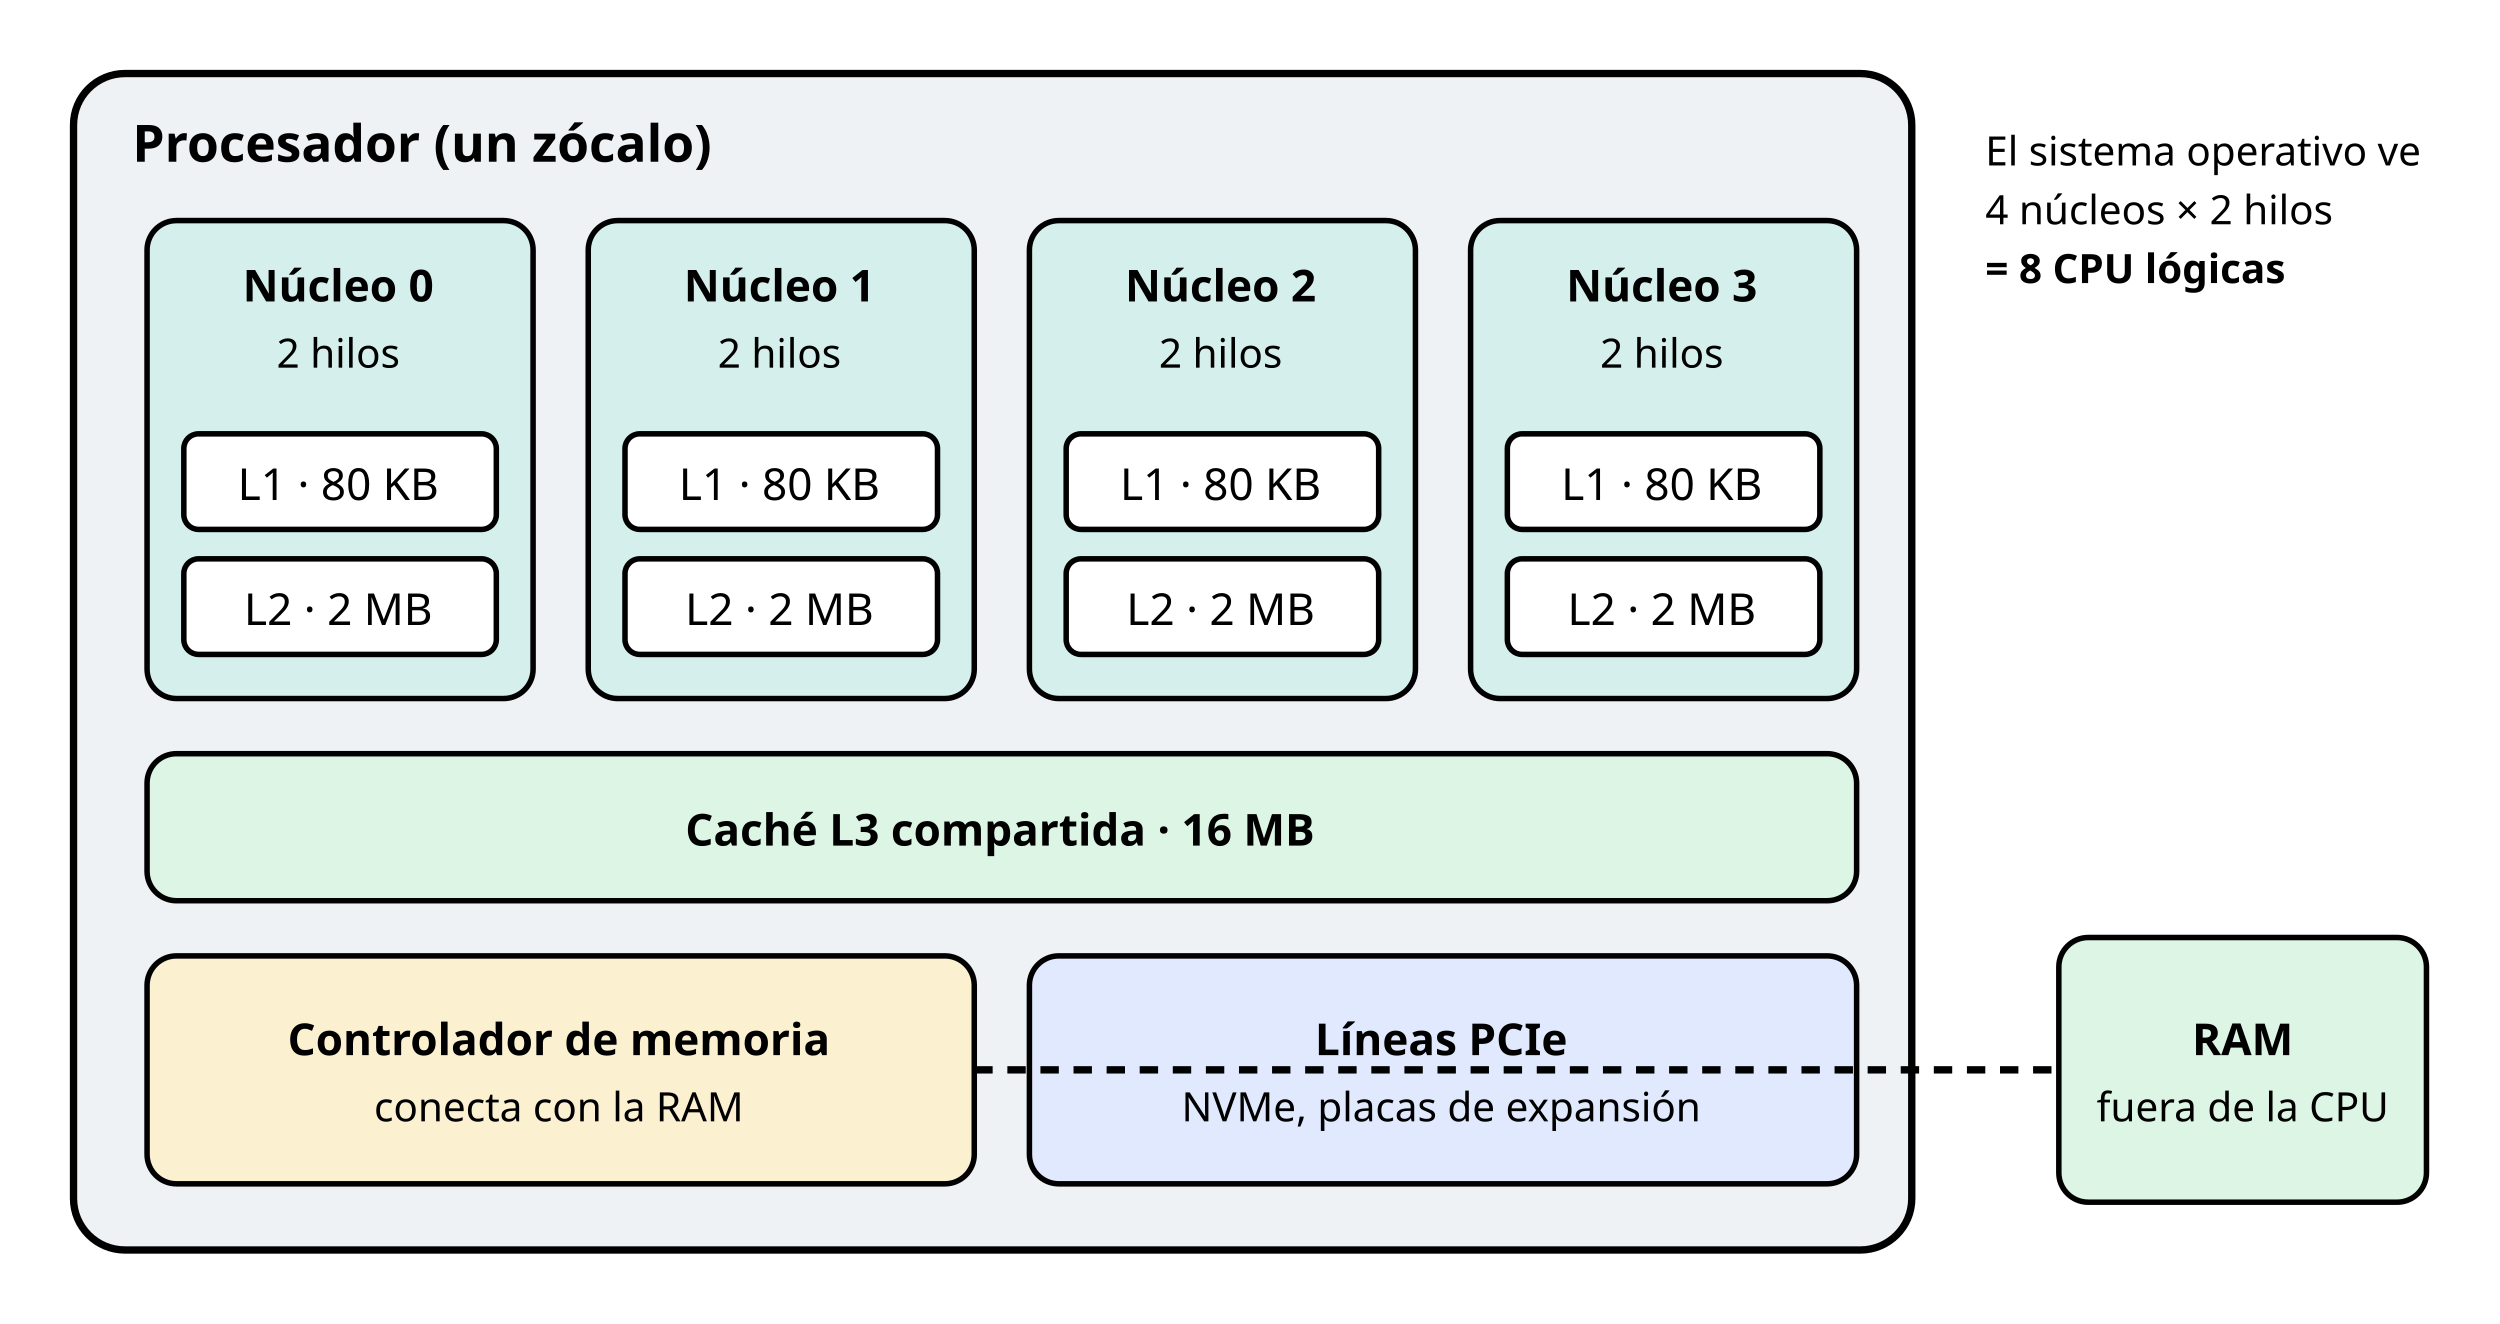
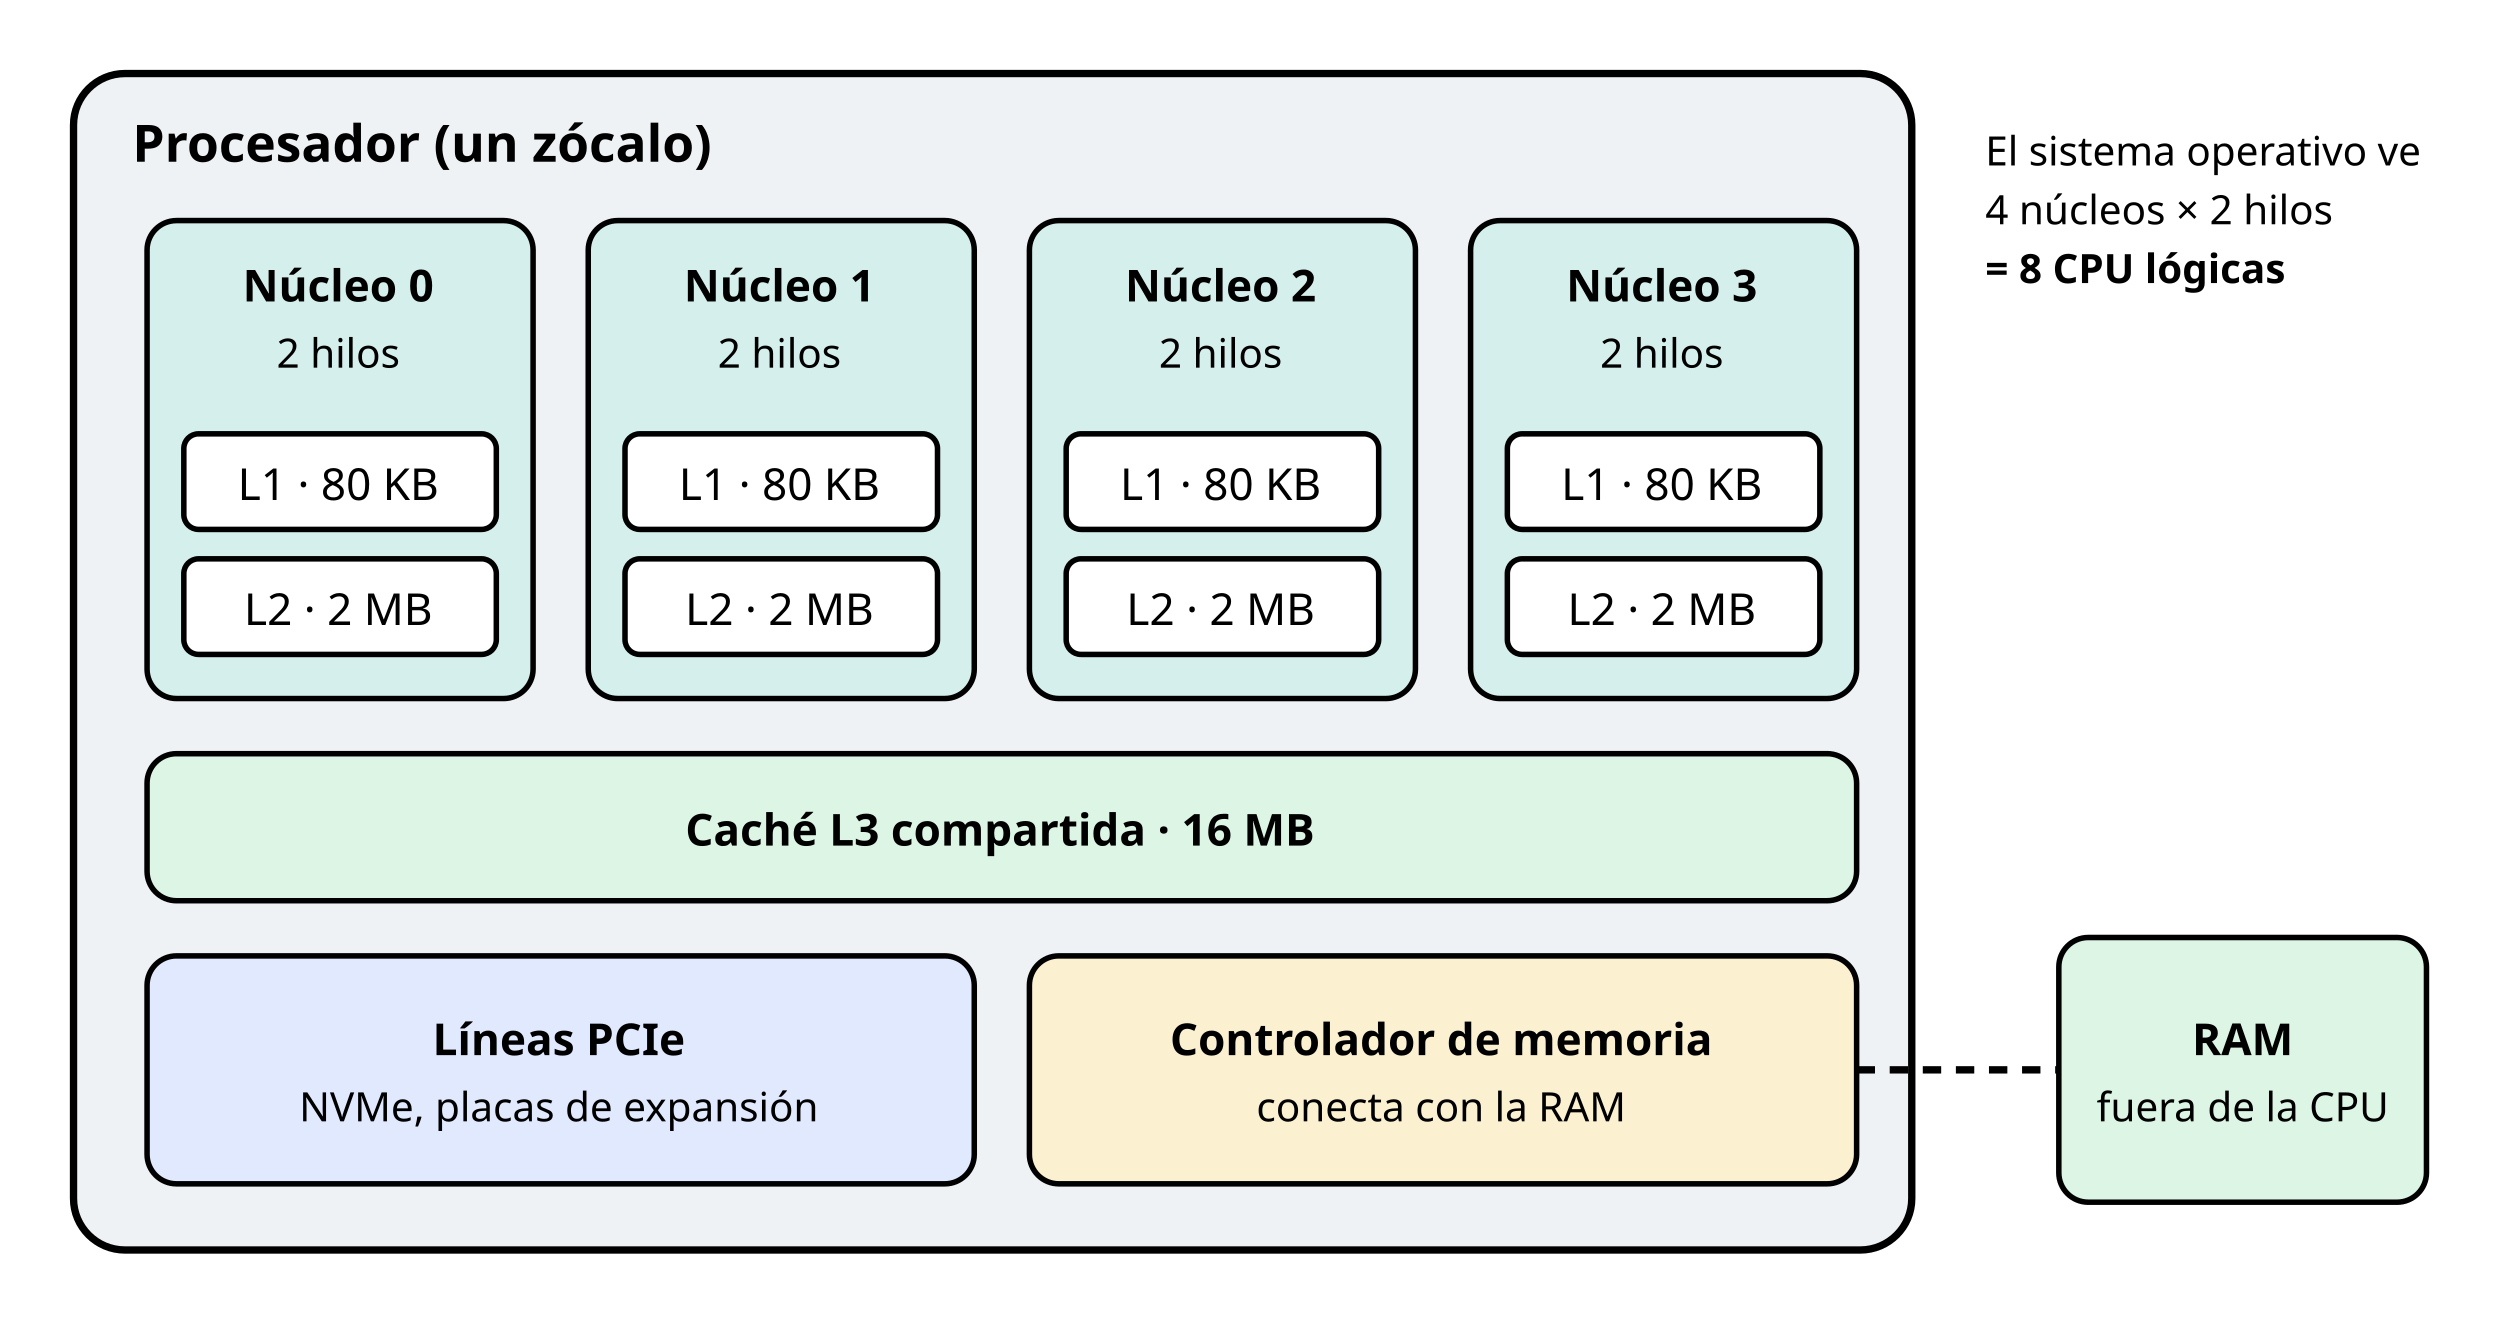
<svg xmlns="http://www.w3.org/2000/svg" viewBox="0 0 680 360" font-family="system-ui, sans-serif" font-size="12">
  <rect x="20" y="20" width="500" height="320" rx="14" fill="var(--surface-2, #eef2f5)" stroke="currentColor" stroke-width="2" />
  <text x="36" y="44" font-size="14" font-weight="700" fill="currentColor">Procesador (un zócalo)</text>
  <g stroke="currentColor" stroke-width="1.5">
    <rect x="40" y="60" width="105" height="130" rx="8" fill="var(--accent-soft, #d5f0ec)" />
    <rect x="160" y="60" width="105" height="130" rx="8" fill="var(--accent-soft, #d5f0ec)" />
    <rect x="280" y="60" width="105" height="130" rx="8" fill="var(--accent-soft, #d5f0ec)" />
    <rect x="400" y="60" width="105" height="130" rx="8" fill="var(--accent-soft, #d5f0ec)" />
    <rect x="50" y="118" width="85" height="26" rx="4" fill="var(--surface, #fff)" />
    <rect x="50" y="152" width="85" height="26" rx="4" fill="var(--surface, #fff)" />
    <rect x="170" y="118" width="85" height="26" rx="4" fill="var(--surface, #fff)" />
    <rect x="170" y="152" width="85" height="26" rx="4" fill="var(--surface, #fff)" />
    <rect x="290" y="118" width="85" height="26" rx="4" fill="var(--surface, #fff)" />
    <rect x="290" y="152" width="85" height="26" rx="4" fill="var(--surface, #fff)" />
    <rect x="410" y="118" width="85" height="26" rx="4" fill="var(--surface, #fff)" />
    <rect x="410" y="152" width="85" height="26" rx="4" fill="var(--surface, #fff)" />
    <rect x="40" y="205" width="465" height="40" rx="8" fill="var(--ok-soft, #dcf5e4)" />
-     <rect x="40" y="260" width="225" height="62" rx="8" fill="var(--warn-soft, #fbf0d0)" />
-     <rect x="280" y="260" width="225" height="62" rx="8" fill="var(--info-soft, #e0e9fd)" />
+     <rect x="40" y="260" width="225" height="62" rx="8" fill="var(--info-soft, #e0e9fd)" />
+     <rect x="280" y="260" width="225" height="62" rx="8" fill="var(--warn-soft, #fbf0d0)" />
    <rect x="560" y="255" width="100" height="72" rx="8" fill="var(--ok-soft, #dcf5e4)" />
  </g>
  <g fill="currentColor" text-anchor="middle">
    <text x="92" y="82" font-weight="700">Núcleo 0</text>
    <text x="92" y="100" font-size="11">2 hilos</text>
    <text x="92" y="136">L1 · 80 KB</text>
    <text x="92" y="170">L2 · 2 MB</text>
    <text x="212" y="82" font-weight="700">Núcleo 1</text>
    <text x="212" y="100" font-size="11">2 hilos</text>
    <text x="212" y="136">L1 · 80 KB</text>
    <text x="212" y="170">L2 · 2 MB</text>
    <text x="332" y="82" font-weight="700">Núcleo 2</text>
    <text x="332" y="100" font-size="11">2 hilos</text>
    <text x="332" y="136">L1 · 80 KB</text>
    <text x="332" y="170">L2 · 2 MB</text>
    <text x="452" y="82" font-weight="700">Núcleo 3</text>
    <text x="452" y="100" font-size="11">2 hilos</text>
    <text x="452" y="136">L1 · 80 KB</text>
    <text x="452" y="170">L2 · 2 MB</text>
    <text x="272" y="230" font-weight="700">Caché L3 compartida · 16 MB</text>
-     <text x="152" y="287" font-weight="600">Controlador de memoria</text>
-     <text x="152" y="305" font-size="11">conecta con la RAM</text>
-     <text x="392" y="287" font-weight="600">Líneas PCIe</text>
-     <text x="392" y="305" font-size="11">NVMe, placas de expansión</text>
+     <text x="152" y="287" font-weight="600">Líneas PCIe</text>
+     <text x="152" y="305" font-size="11">NVMe, placas de expansión</text>
+     <text x="392" y="287" font-weight="600">Controlador de memoria</text>
+     <text x="392" y="305" font-size="11">conecta con la RAM</text>
    <text x="610" y="287" font-weight="700">RAM</text>
    <text x="610" y="305" font-size="11">fuera de la CPU</text>
  </g>
-   <line x1="265" y1="291" x2="560" y2="291" stroke="currentColor" stroke-width="2" stroke-dasharray="5 4" />
+   <line x1="505" y1="291" x2="560" y2="291" stroke="currentColor" stroke-width="2" stroke-dasharray="5 4" />
  <text x="540" y="45" font-size="11" fill="currentColor">El sistema operativo ve</text>
  <text x="540" y="61" font-size="11" fill="currentColor">4 núcleos × 2 hilos</text>
  <text x="540" y="77" font-size="11" fill="currentColor" font-weight="700">= 8 CPU lógicas</text>
</svg>
